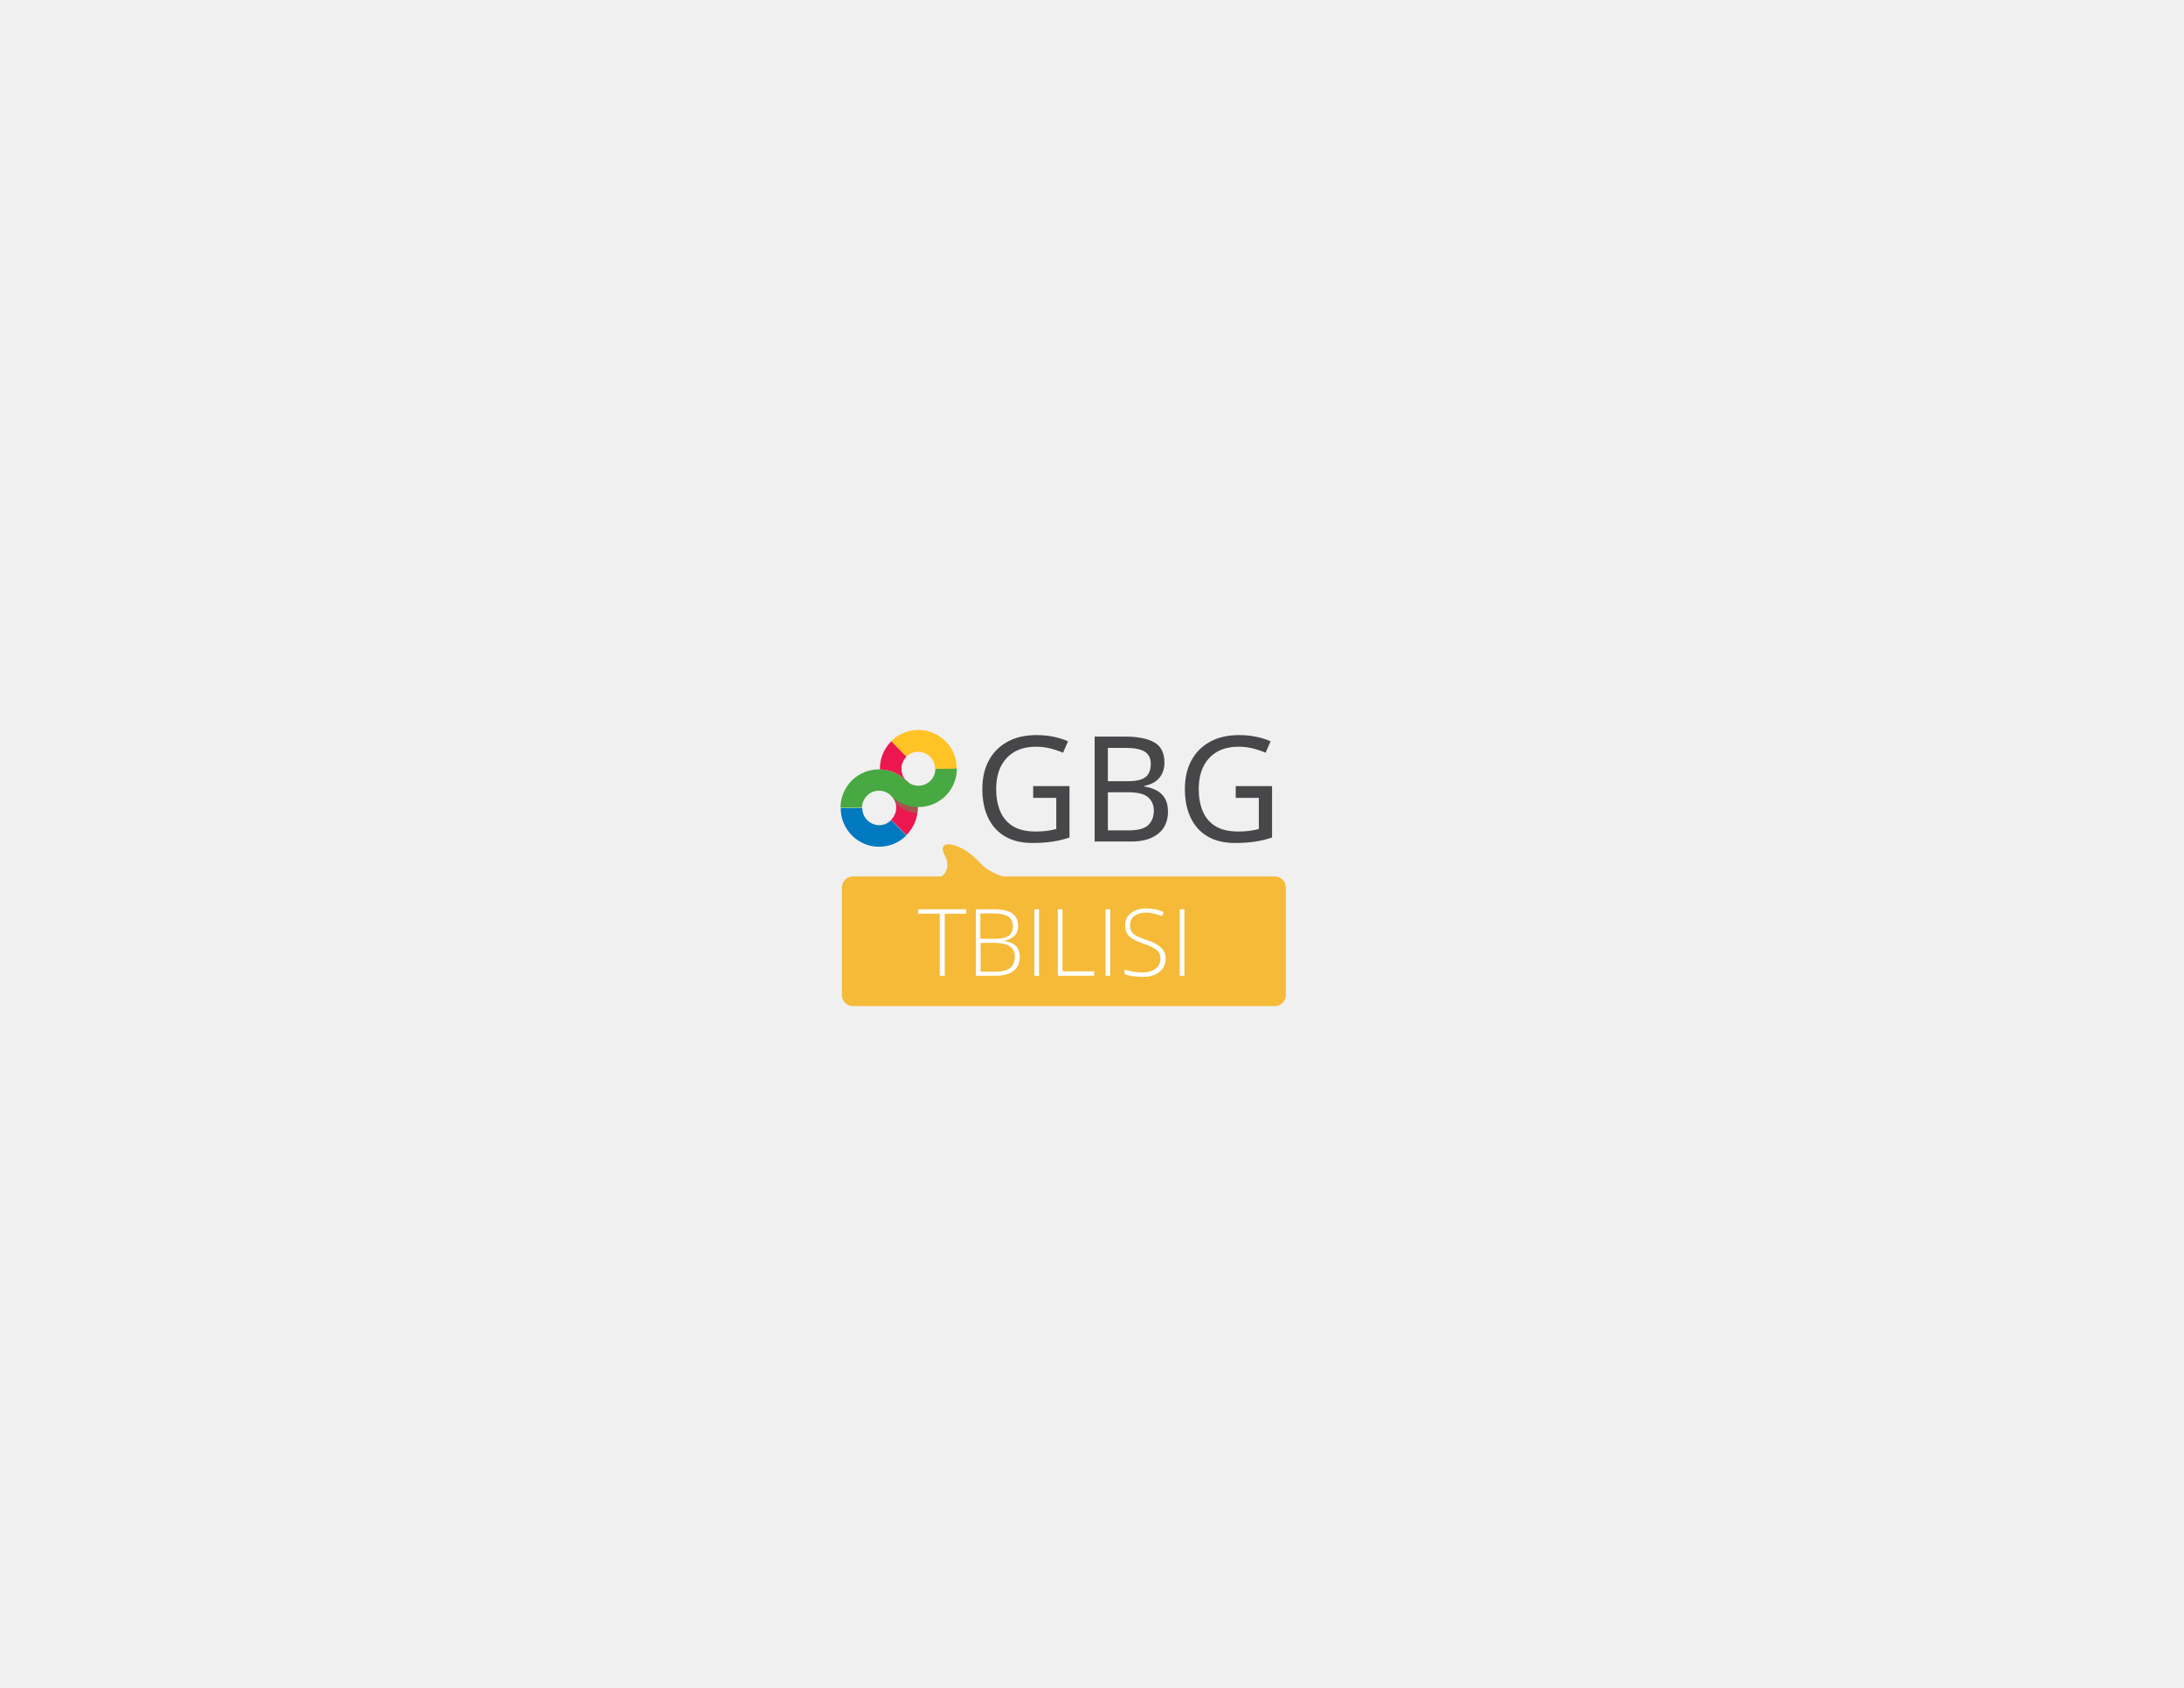
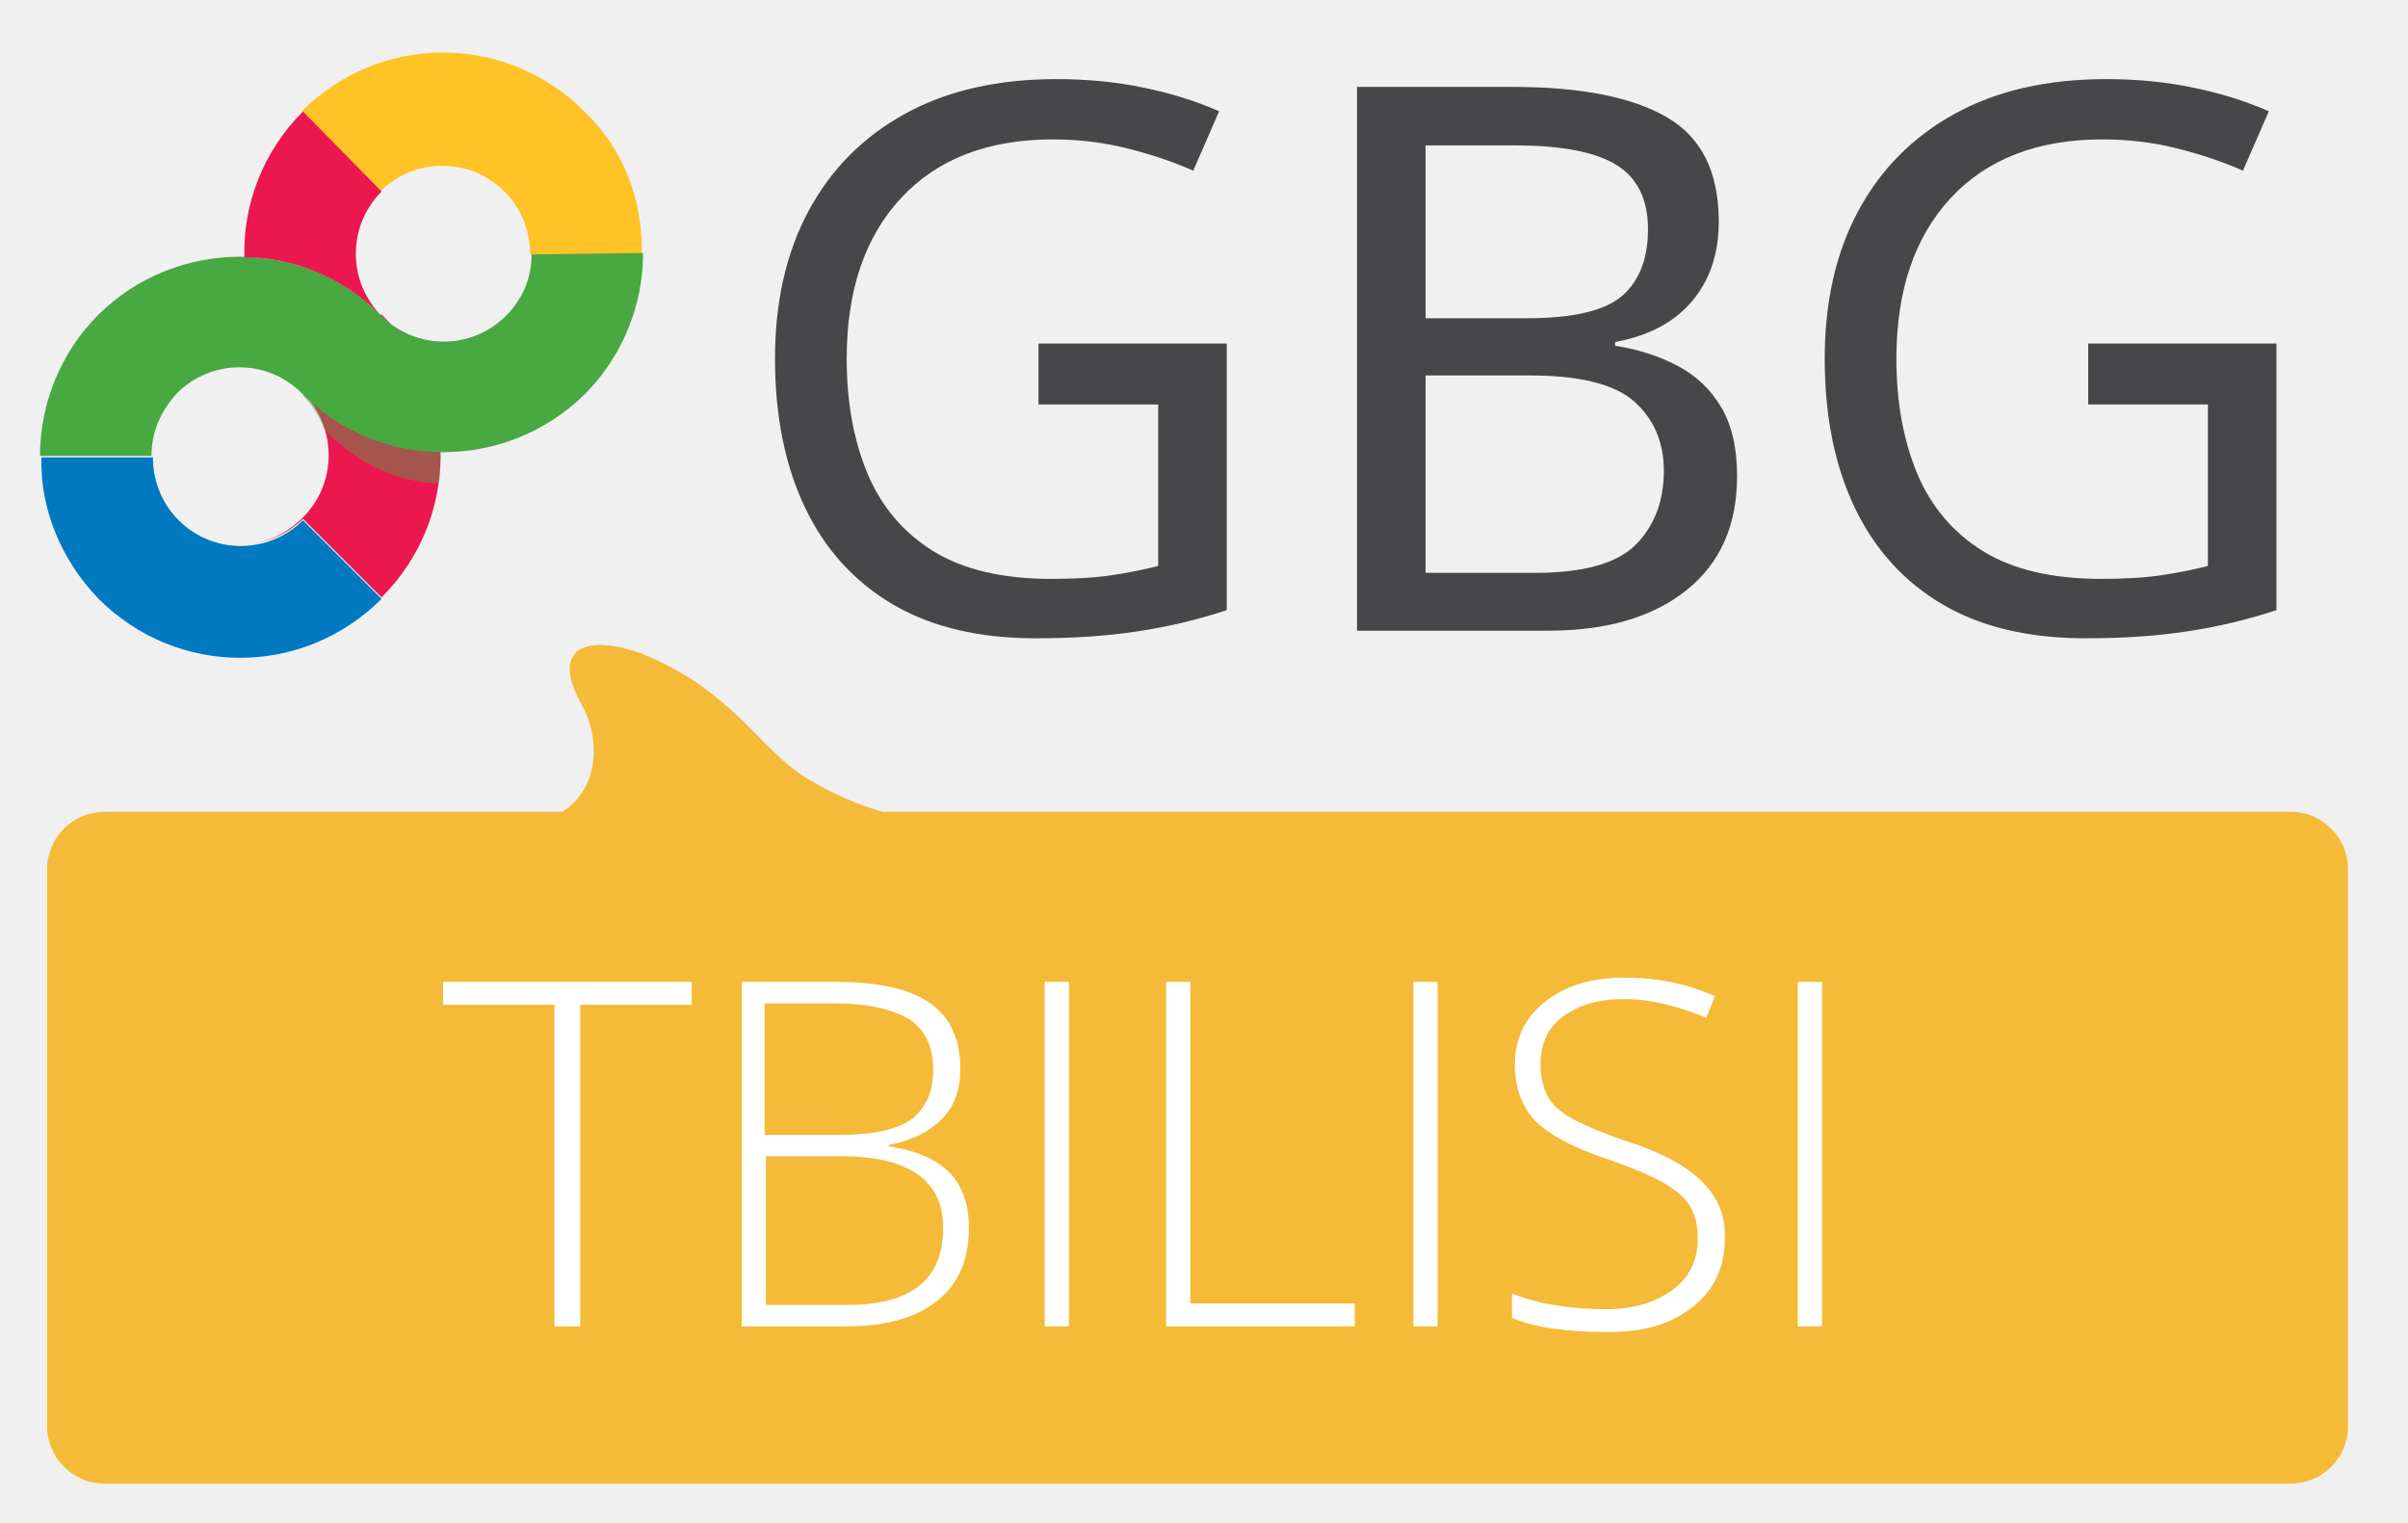
- <svg xmlns="http://www.w3.org/2000/svg" xmlns:xlink="http://www.w3.org/1999/xlink" version="1.1" id="Layer_1" x="0px" y="0px" viewBox="0 0 792 612" style="enable-background:new 0 0 792 612;" xml:space="preserve">
+ <svg xmlns="http://www.w3.org/2000/svg" xmlns:xlink="http://www.w3.org/1999/xlink" version="1.1" id="Layer_1" x="0px" y="0px" viewBox="219 235 168.5 106.5" style="enable-background:new 219 235 168.5 106.5;" xml:space="preserve">
  <style type="text/css">
	.st0{fill:none;}
	.st1{fill:#474749;}
- 	.st2{font-family:'OpenSans-Extrabold';}
+ 	.st2{font-family:'ArialMT';}
	.st3{font-size:53.303px;}
	.st4{fill:#EC174F;}
- 	.st5{opacity:0.43;clip-path:url(#XMLID_3_);fill:#4AA848;}
+ 	.st5{opacity:0.43;clip-path:url(#SVGID_2_);fill:#4AA848;enable-background:new    ;}
	.st6{fill:#FFC325;}
	.st7{fill:#0079C0;}
	.st8{fill:#48A842;}
	.st9{fill:#F5BA38;}
	.st10{fill:#FFFFFF;}
</style>
  <g id="XMLID_63_">
-     <rect id="XMLID_80_" x="353" y="264.6" class="st0" width="121.8" height="42.7" />
-     <text id="XMLID_50_" transform="matrix(1 0 0 1 352.9815 305.128)" class="st1 st2 st3">GBG</text>
+     <rect id="XMLID_80_" x="270" y="238.6" class="st0" width="121.8" height="42.7" />
+     <text id="XMLID_50_" transform="matrix(1 0 0 1 269.9815 279.128)" class="st1 st2 st3">GBG</text>
    <g id="XMLID_41_">
-       <path id="XMLID_49_" class="st4" d="M318.8,299.1L318.8,299.1c1.6,0,3.2-0.6,4.4-1.8l5.5,5.5l0,0c5.5-5.5,5.5-14.3,0-19.8    l-5.5,5.5h0c2.4,2.4,2.4,6.3,0,8.7C321.9,298.5,320.4,299.1,318.8,299.1z" />
+       <path id="XMLID_49_" class="st4" d="M235.8,273.1L235.8,273.1c1.6,0,3.2-0.6,4.4-1.8l5.5,5.5l0,0c5.5-5.5,5.5-14.3,0-19.8    l-5.5,5.5l0,0c2.4,2.4,2.4,6.3,0,8.7C238.9,272.5,237.4,273.1,235.8,273.1z" />
      <g id="XMLID_46_">
-         <defs>
-           <path id="XMLID_47_" d="M318.8,307l0-7.8c1.6,0,3.1-0.6,4.4-1.8l0,0c2.4-2.4,2.4-6.3,0-8.7l0,0h0l5.5-5.5      c5.5,5.5,5.5,14.3,0,19.8l0,0C325.9,305.6,322.3,307,318.8,307L318.8,307z" />
-         </defs>
-         <clipPath id="XMLID_3_">
-           <use xlink:href="#XMLID_47_" style="overflow:visible;" />
-         </clipPath>
-         <path id="XMLID_48_" class="st5" d="M347.7,284.7l-7.5-2.4c-0.5,1.5-1.5,2.8-3.1,3.6l0,0c-3,1.5-6.7,0.3-8.3-2.7l0,0h0l-7,3.6     c4.1,8.1,11.2,10,18.8,6.1l0,0C344.2,291.1,346.6,288.1,347.7,284.7L347.7,284.7z" />
+         <g>
+           <defs>
+             <path id="SVGID_1_" d="M235.8,281v-7.8c1.6,0,3.1-0.6,4.4-1.8l0,0c2.4-2.4,2.4-6.3,0-8.7l0,0l0,0l5.5-5.5       c5.5,5.5,5.5,14.3,0,19.8l0,0C242.9,279.6,239.3,281,235.8,281L235.8,281z" />
+           </defs>
+           <clipPath id="SVGID_2_">
+             <use xlink:href="#SVGID_1_" style="overflow:visible;" />
+           </clipPath>
+           <path id="XMLID_48_" class="st5" d="M264.7,258.7l-7.5-2.4c-0.5,1.5-1.5,2.8-3.1,3.6l0,0c-3,1.5-6.7,0.3-8.3-2.7l0,0l0,0l-7,3.6      c4.1,8.1,11.2,10,18.8,6.1l0,0C261.2,265.1,263.6,262.1,264.7,258.7L264.7,258.7z" />
+         </g>
      </g>
-       <path id="XMLID_45_" class="st6" d="M342.9,268.8c-5.5-5.5-14.3-5.5-19.8,0l0,0l5.5,5.6c2.4-2.4,6.3-2.4,8.7,0l0,0    c1.2,1.2,1.8,2.8,1.8,4.4l0,0l0,0h7.8C347,275.1,345.7,271.5,342.9,268.8L342.9,268.8z" />
-       <path id="XMLID_44_" class="st7" d="M308.9,302.9c5.5,5.5,14.3,5.5,19.8,0l0,0l-5.5-5.5c-2.4,2.4-6.3,2.4-8.7,0l0,0    c-1.2-1.2-1.8-2.8-1.8-4.4l0,0l0,0h-7.8C304.8,296.5,306.2,300.1,308.9,302.9L308.9,302.9z" />
-       <path id="XMLID_43_" class="st8" d="M339.2,278.8c0,1.6-0.6,3.1-1.8,4.3c-2.4,2.4-6.3,2.4-8.7,0l0,0c-5.4-5.5-14.3-5.5-19.8-0.1    c-2.7,2.7-4.1,6.3-4.1,9.9l7.8,0c0-1.6,0.6-3.1,1.8-4.4c2.4-2.4,6.3-2.4,8.7,0l0,0l0,0c5.4,5.5,14.3,5.5,19.8,0.1    c2.7-2.7,4.1-6.3,4.1-9.9L339.2,278.8z" />
-       <path id="XMLID_42_" class="st4" d="M328.7,283.1L328.7,283.1c-2.4-2.4-2.4-6.3,0-8.7l-5.5-5.6c-2.8,2.8-4.2,6.5-4.1,10.2    C322.5,279,326,280.4,328.7,283.1z" />
+       <path id="XMLID_45_" class="st6" d="M259.9,242.8c-5.5-5.5-14.3-5.5-19.8,0l0,0l5.5,5.6c2.4-2.4,6.3-2.4,8.7,0l0,0    c1.2,1.2,1.8,2.8,1.8,4.4l0,0l0,0h7.8C264,249.1,262.7,245.5,259.9,242.8L259.9,242.8z" />
+       <path id="XMLID_44_" class="st7" d="M225.9,276.9c5.5,5.5,14.3,5.5,19.8,0l0,0l-5.5-5.5c-2.4,2.4-6.3,2.4-8.7,0l0,0    c-1.2-1.2-1.8-2.8-1.8-4.4l0,0l0,0h-7.8C221.8,270.5,223.2,274.1,225.9,276.9L225.9,276.9z" />
+       <path id="XMLID_43_" class="st8" d="M256.2,252.8c0,1.6-0.6,3.1-1.8,4.3c-2.4,2.4-6.3,2.4-8.7,0l0,0c-5.4-5.5-14.3-5.5-19.8-0.1    c-2.7,2.7-4.1,6.3-4.1,9.9h7.8c0-1.6,0.6-3.1,1.8-4.4c2.4-2.4,6.3-2.4,8.7,0l0,0l0,0c5.4,5.5,14.3,5.5,19.8,0.1    c2.7-2.7,4.1-6.3,4.1-9.9L256.2,252.8z" />
+       <path id="XMLID_42_" class="st4" d="M245.7,257.1L245.7,257.1c-2.4-2.4-2.4-6.3,0-8.7l-5.5-5.6c-2.8,2.8-4.2,6.5-4.1,10.2    C239.5,253,243,254.4,245.7,257.1z" />
    </g>
    <g id="XMLID_2_">
      <g id="XMLID_39_">
-         <path id="XMLID_40_" class="st9" d="M466.3,360.8c0,2.2-1.8,4-4,4h-153c-2.2,0-4-1.8-4-4v-39c0-2.2,1.8-4,4-4h153     c2.2,0,4,1.8,4,4V360.8z" />
+         <path id="XMLID_40_" class="st9" d="M383.3,334.8c0,2.2-1.8,4-4,4h-153c-2.2,0-4-1.8-4-4v-39c0-2.2,1.8-4,4-4h153     c2.2,0,4,1.8,4,4V334.8z" />
      </g>
      <g id="XMLID_37_">
-         <path id="XMLID_38_" class="st9" d="M335.1,321.9c-0.3-0.3-0.6-0.6-0.7-0.9c-0.9-2.9,5-2.2,6.4-2.9c3-1.4,3.4-5.1,1.9-7.8     c-2.3-4.1,0.5-4.9,4.1-3.6c2.1,0.8,4.1,2,5.8,3.5c2.1,1.7,3.7,4,6.1,5.4c2.4,1.4,5,2.4,7.8,2.8c1.4,0.2,2.7,0.2,4,0.2     c1,0,2.2,0.2,2.4,1.4c0.3,1.7-2.2,2.9-3.5,3.3c-0.6,0.2-1.4,0.3-2.1,0.3c-1.2,0.1-2.1,0.3-3.2-0.1c-1.3-0.6-2.8-0.6-4.2-0.7     c-3.5-0.1-7-0.2-10.6-0.2c-3.4-0.1-6.8-0.1-10.3-0.2c-0.4,0-1-0.1-1.3,0c-0.2,0-0.4,0.2-0.5,0.3c-0.4,0.1-0.6,0.1-1,0     C335.9,322.4,335.5,322.2,335.1,321.9z" />
+         <path id="XMLID_38_" class="st9" d="M252.1,295.9c-0.3-0.3-0.6-0.6-0.7-0.9c-0.9-2.9,5-2.2,6.4-2.9c3-1.4,3.4-5.1,1.9-7.8     c-2.3-4.1,0.5-4.9,4.1-3.6c2.1,0.8,4.1,2,5.8,3.5c2.1,1.7,3.7,4,6.1,5.4s5,2.4,7.8,2.8c1.4,0.2,2.7,0.2,4,0.2     c1,0,2.2,0.2,2.4,1.4c0.3,1.7-2.2,2.9-3.5,3.3c-0.6,0.2-1.4,0.3-2.1,0.3c-1.2,0.1-2.1,0.3-3.2-0.1c-1.3-0.6-2.8-0.6-4.2-0.7     c-3.5-0.1-7-0.2-10.6-0.2c-3.4-0.1-6.8-0.1-10.3-0.2c-0.4,0-1-0.1-1.3,0c-0.2,0-0.4,0.2-0.5,0.3c-0.4,0.1-0.6,0.1-1,0     C252.9,296.4,252.5,296.2,252.1,295.9z" />
      </g>
      <g id="XMLID_4_">
-         <path id="XMLID_5_" class="st10" d="M342.5,353.8h-1.7v-22.5h-7.8v-1.6h17.4v1.6h-7.8V353.8z" />
-         <path id="XMLID_7_" class="st10" d="M353.9,329.7h6.6c3,0,5.2,0.5,6.6,1.5c1.4,1,2.1,2.5,2.1,4.6c0,1.4-0.4,2.6-1.3,3.5     c-0.9,0.9-2.1,1.5-3.7,1.8v0.1c1.9,0.3,3.3,0.9,4.2,1.8c0.9,0.9,1.4,2.2,1.4,3.9c0,2.2-0.7,3.9-2.2,5.1c-1.5,1.2-3.6,1.8-6.3,1.8     h-7.4V329.7z M355.6,340.4h5.3c2.3,0,3.9-0.4,4.9-1.1c1-0.8,1.5-1.9,1.5-3.5s-0.6-2.8-1.7-3.5c-1.2-0.7-2.9-1.1-5.2-1.1h-4.9     V340.4z M355.6,341.9v10.4h5.7c4.5,0,6.7-1.8,6.7-5.4c0-3.3-2.4-5-7.1-5H355.6z" />
-         <path id="XMLID_11_" class="st10" d="M375.1,353.8v-24.1h1.7v24.1H375.1z" />
-         <path id="XMLID_13_" class="st10" d="M383.6,353.8v-24.1h1.7v22.5h11.5v1.6H383.6z" />
-         <path id="XMLID_15_" class="st10" d="M400.9,353.8v-24.1h1.7v24.1H400.9z" />
-         <path id="XMLID_17_" class="st10" d="M422.7,347.6c0,2-0.7,3.6-2.2,4.8c-1.5,1.2-3.4,1.8-5.9,1.8c-2.9,0-5.2-0.3-6.8-1v-1.7     c1.7,0.7,4,1.1,6.6,1.1c2,0,3.5-0.5,4.7-1.4c1.2-0.9,1.7-2.1,1.7-3.6c0-0.9-0.2-1.7-0.6-2.3s-1-1.1-1.9-1.6     c-0.9-0.5-2.1-1-3.8-1.6c-2.5-0.8-4.2-1.8-5.1-2.7c-0.9-1-1.4-2.3-1.4-3.9c0-1.8,0.7-3.3,2.1-4.4c1.4-1.1,3.2-1.7,5.5-1.7     c2.3,0,4.4,0.4,6.4,1.3l-0.6,1.5c-2-0.8-3.9-1.3-5.7-1.3c-1.8,0-3.2,0.4-4.3,1.2c-1.1,0.8-1.6,1.9-1.6,3.4c0,0.9,0.2,1.6,0.5,2.2     c0.3,0.6,0.9,1.1,1.6,1.5s2,1,3.8,1.6c1.9,0.6,3.3,1.3,4.2,1.9c0.9,0.6,1.6,1.3,2.1,2.1C422.5,345.6,422.7,346.5,422.7,347.6z" />
-         <path id="XMLID_19_" class="st10" d="M427.8,353.8v-24.1h1.7v24.1H427.8z" />
+         <path id="XMLID_5_" class="st10" d="M259.5,327.8h-1.7v-22.5H250v-1.6h17.4v1.6h-7.8v22.5H259.5z" />
+         <path id="XMLID_7_" class="st10" d="M270.9,303.7h6.6c3,0,5.2,0.5,6.6,1.5s2.1,2.5,2.1,4.6c0,1.4-0.4,2.6-1.3,3.5     s-2.1,1.5-3.7,1.8v0.1c1.9,0.3,3.3,0.9,4.2,1.8c0.9,0.9,1.4,2.2,1.4,3.9c0,2.2-0.7,3.9-2.2,5.1s-3.6,1.8-6.3,1.8h-7.4     L270.9,303.7L270.9,303.7z M272.6,314.4h5.3c2.3,0,3.9-0.4,4.9-1.1c1-0.8,1.5-1.9,1.5-3.5s-0.6-2.8-1.7-3.5     c-1.2-0.7-2.9-1.1-5.2-1.1h-4.9v9.2H272.6z M272.6,315.9v10.4h5.7c4.5,0,6.7-1.8,6.7-5.4c0-3.3-2.4-5-7.1-5H272.6z" />
+         <path id="XMLID_11_" class="st10" d="M292.1,327.8v-24.1h1.7v24.1H292.1z" />
+         <path id="XMLID_13_" class="st10" d="M300.6,327.8v-24.1h1.7v22.5h11.5v1.6H300.6z" />
+         <path id="XMLID_15_" class="st10" d="M317.9,327.8v-24.1h1.7v24.1H317.9z" />
+         <path id="XMLID_17_" class="st10" d="M339.7,321.6c0,2-0.7,3.6-2.2,4.8c-1.5,1.2-3.4,1.8-5.9,1.8c-2.9,0-5.2-0.3-6.8-1v-1.7     c1.7,0.7,4,1.1,6.6,1.1c2,0,3.5-0.5,4.7-1.4s1.7-2.1,1.7-3.6c0-0.9-0.2-1.7-0.6-2.3s-1-1.1-1.9-1.6s-2.1-1-3.8-1.6     c-2.5-0.8-4.2-1.8-5.1-2.7c-0.9-1-1.4-2.3-1.4-3.9c0-1.8,0.7-3.3,2.1-4.4s3.2-1.7,5.5-1.7s4.4,0.4,6.4,1.3l-0.6,1.5     c-2-0.8-3.9-1.3-5.7-1.3c-1.8,0-3.2,0.4-4.3,1.2c-1.1,0.8-1.6,1.9-1.6,3.4c0,0.9,0.2,1.6,0.5,2.2s0.9,1.1,1.6,1.5s2,1,3.8,1.6     c1.9,0.6,3.3,1.3,4.2,1.9c0.9,0.6,1.6,1.3,2.1,2.1C339.5,319.6,339.7,320.5,339.7,321.6z" />
+         <path id="XMLID_19_" class="st10" d="M344.8,327.8v-24.1h1.7v24.1H344.8z" />
      </g>
    </g>
  </g>
</svg>
